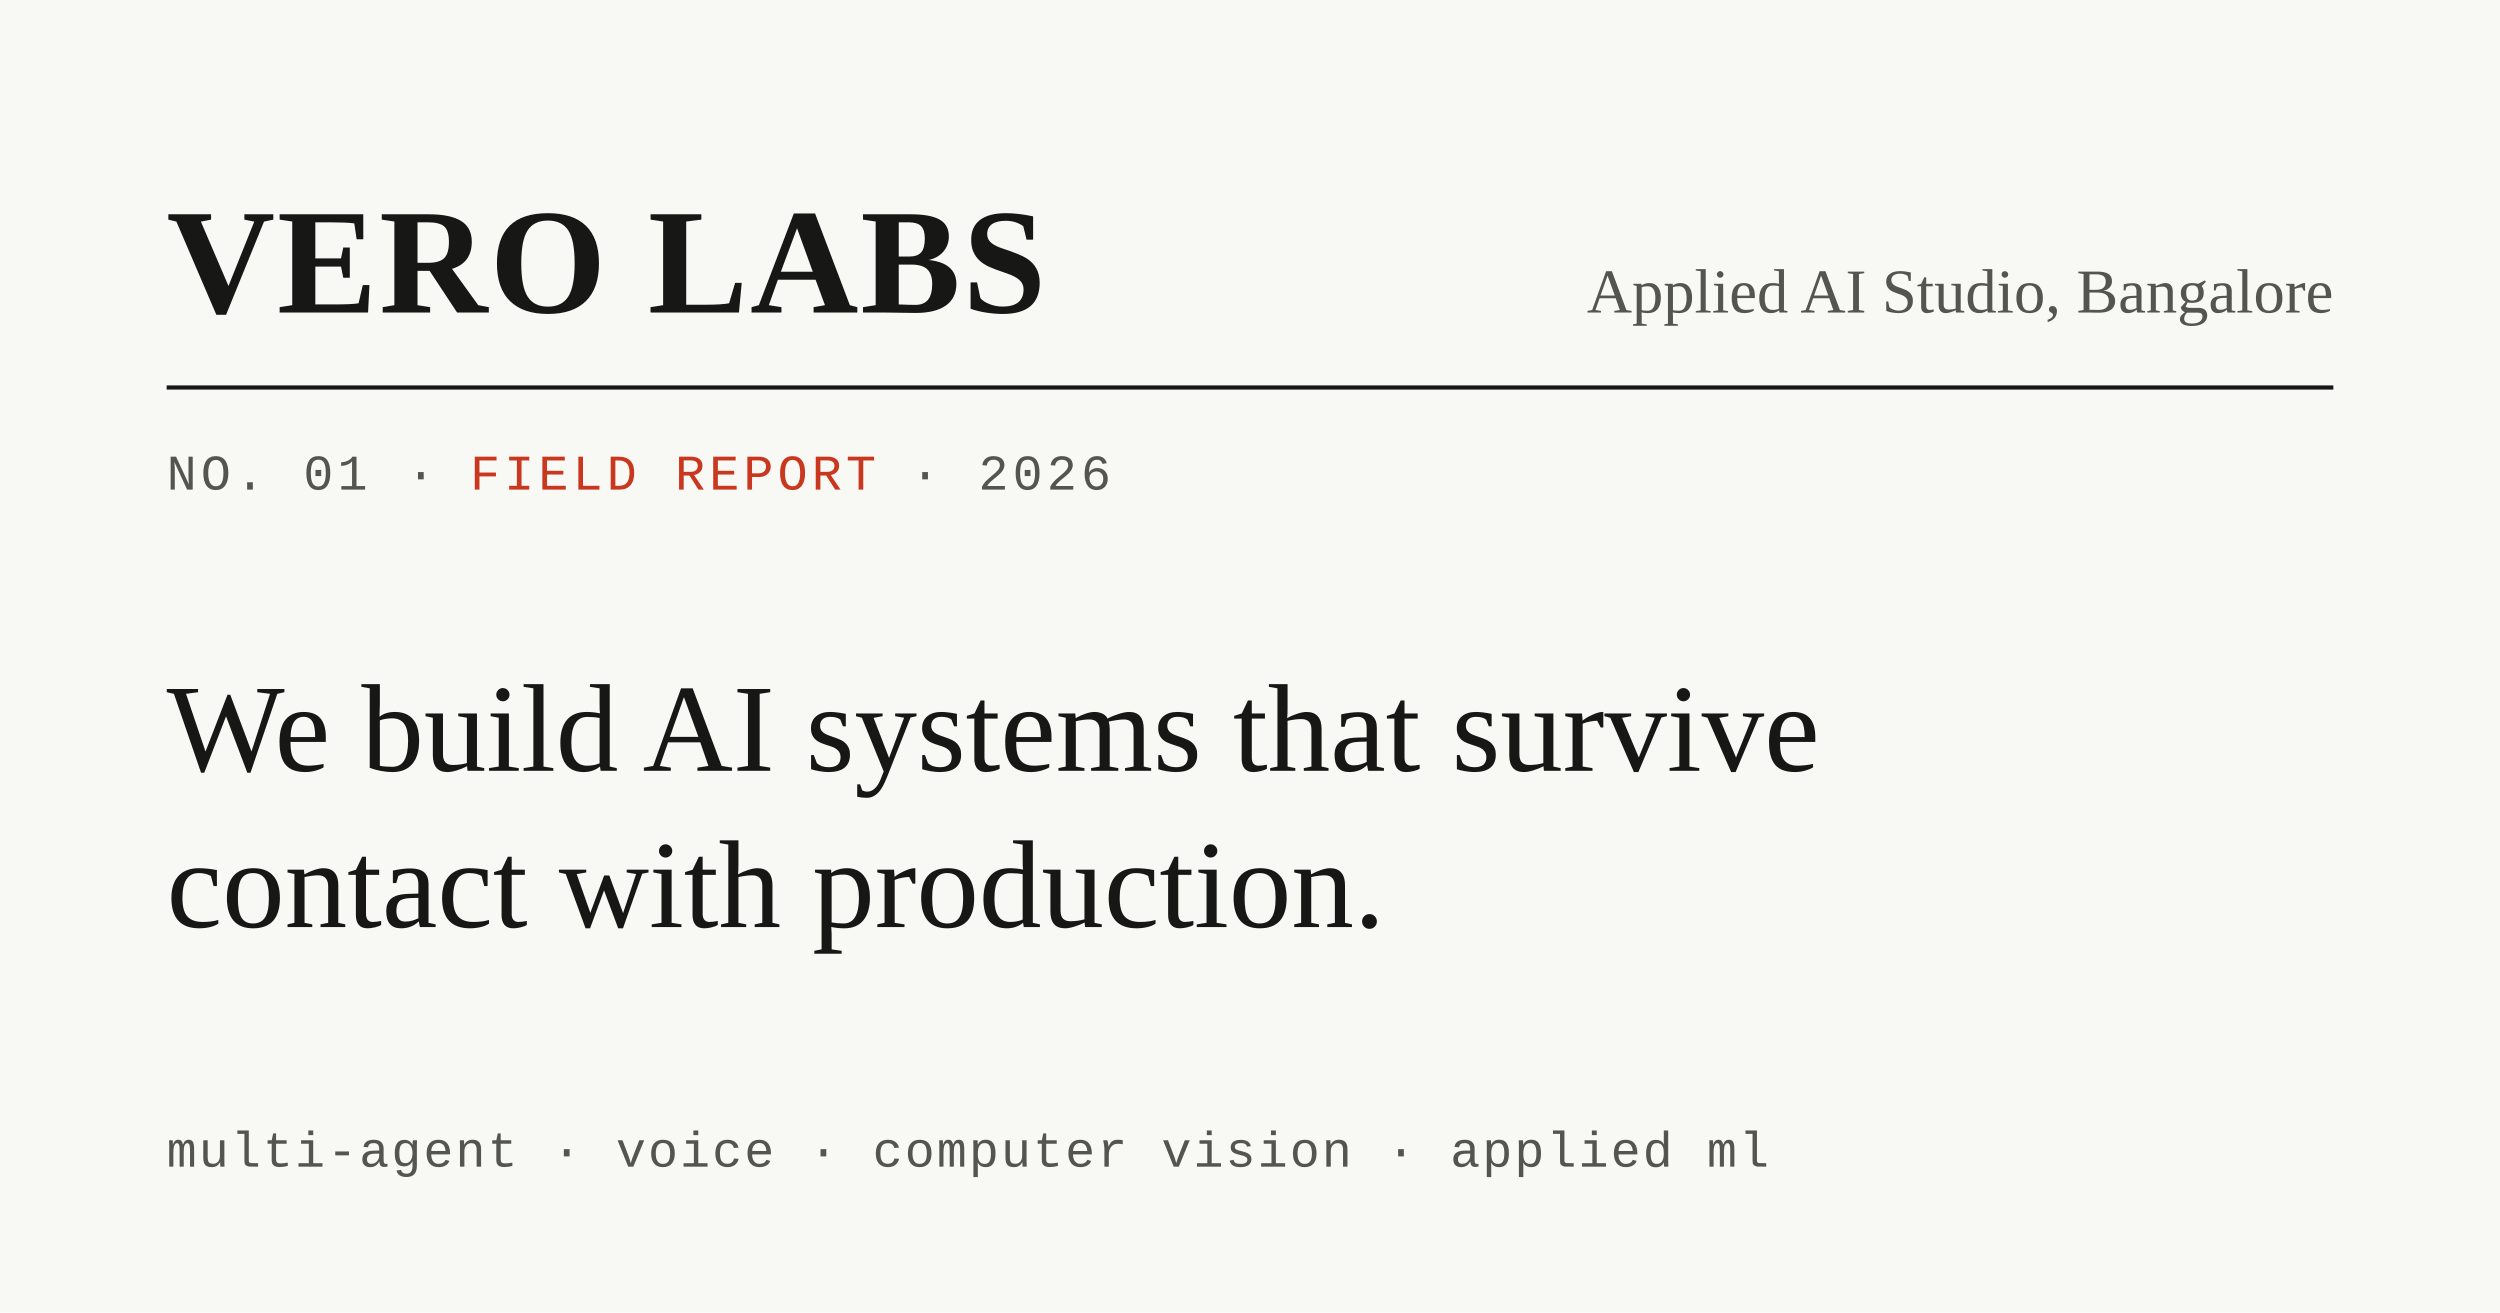
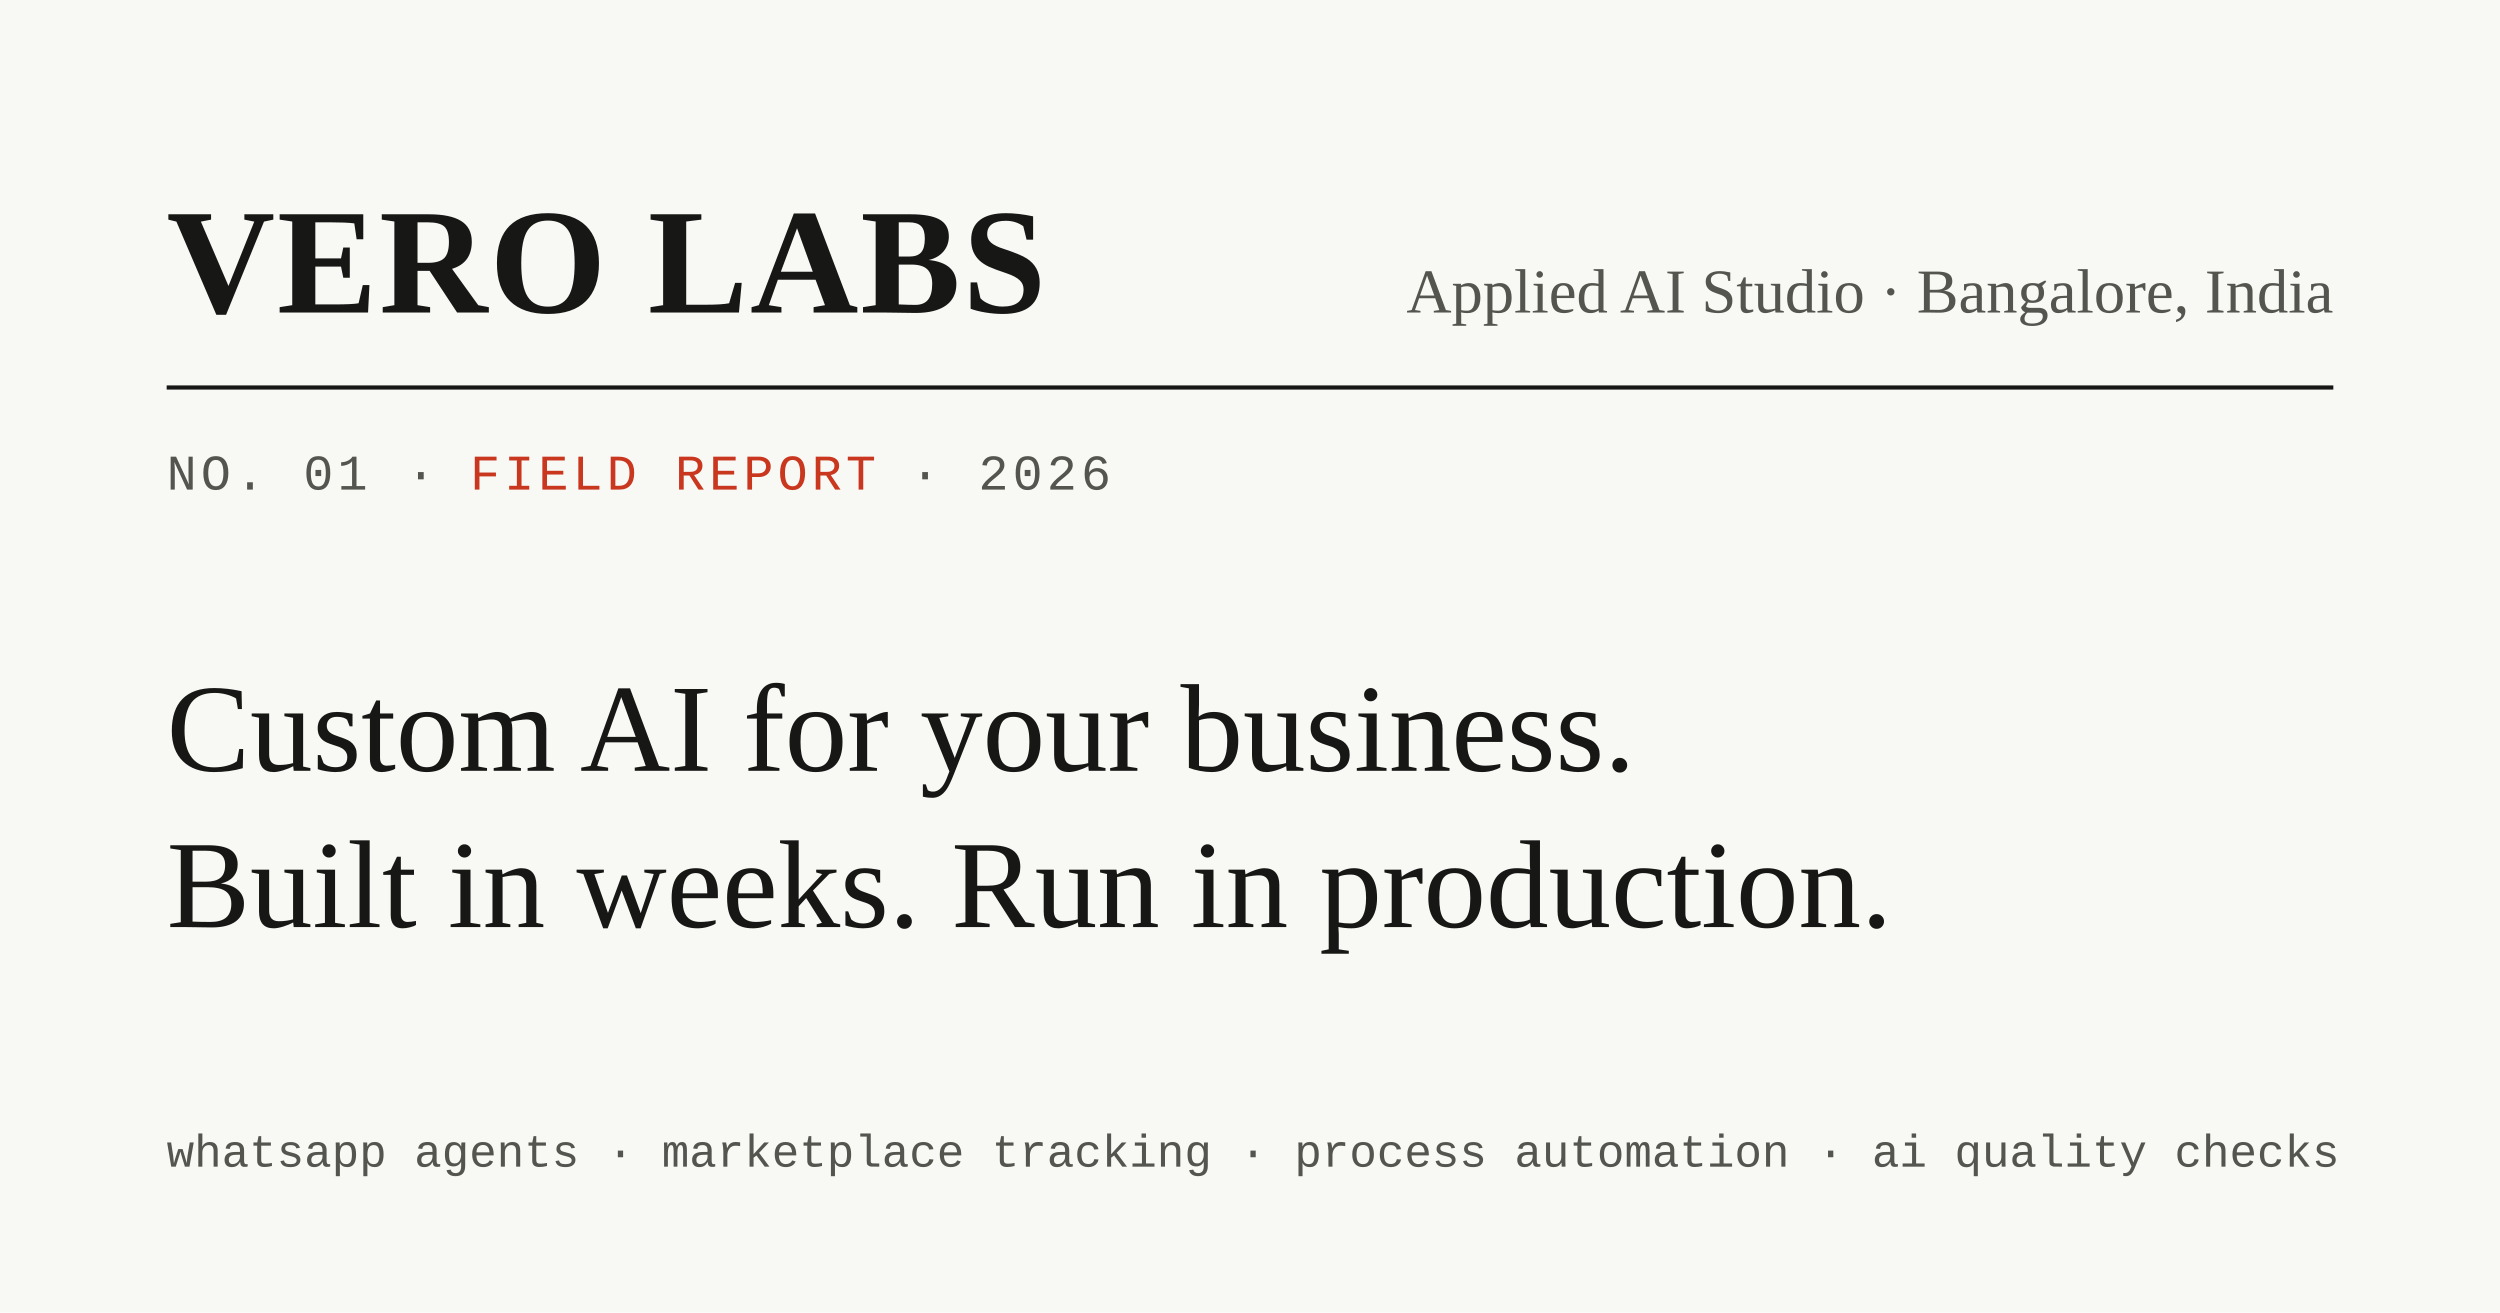
<svg xmlns="http://www.w3.org/2000/svg" viewBox="0 0 1200 630">
  <rect width="1200" height="630" fill="#F8F8F5" />
  <text x="80" y="150" font-family="Georgia, 'Times New Roman', serif" font-weight="600" font-size="72" letter-spacing="1" fill="#171715">VERO LABS</text>
-   <text x="1120" y="150" text-anchor="end" font-family="Georgia, 'Times New Roman', serif" font-size="30" fill="#55554F">Applied AI Studio, Bangalore</text>
+   <text x="1120" y="150" text-anchor="end" font-family="Georgia, 'Times New Roman', serif" font-size="30" fill="#55554F">Applied AI Studio · Bangalore, India</text>
  <rect x="80" y="185" width="1040" height="2" fill="#171715" />
  <text x="80" y="235" font-family="Consolas, 'Courier New', monospace" font-size="24" letter-spacing="2" fill="#55554F">NO. 01 · <tspan fill="#C8371E">FIELD REPORT</tspan> · 2026</text>
-   <text x="80" y="370" font-family="Georgia, 'Times New Roman', serif" font-weight="500" font-size="60" fill="#171715">We build AI systems that survive</text>
-   <text x="80" y="445" font-family="Georgia, 'Times New Roman', serif" font-weight="500" font-size="60" fill="#171715">contact with production.</text>
-   <text x="80" y="560" font-family="Consolas, 'Courier New', monospace" font-size="24" letter-spacing="1" fill="#55554F">multi-agent · voice · computer vision · applied ml</text>
+   <text x="80" y="370" font-family="Georgia, 'Times New Roman', serif" font-weight="500" font-size="60" fill="#171715">Custom AI for your business.</text>
+   <text x="80" y="445" font-family="Georgia, 'Times New Roman', serif" font-weight="500" font-size="60" fill="#171715">Built in weeks. Run in production.</text>
+   <text x="80" y="560" font-family="Consolas, 'Courier New', monospace" font-size="22" fill="#55554F">whatsapp agents · marketplace tracking · process automation · ai quality checks</text>
</svg>
